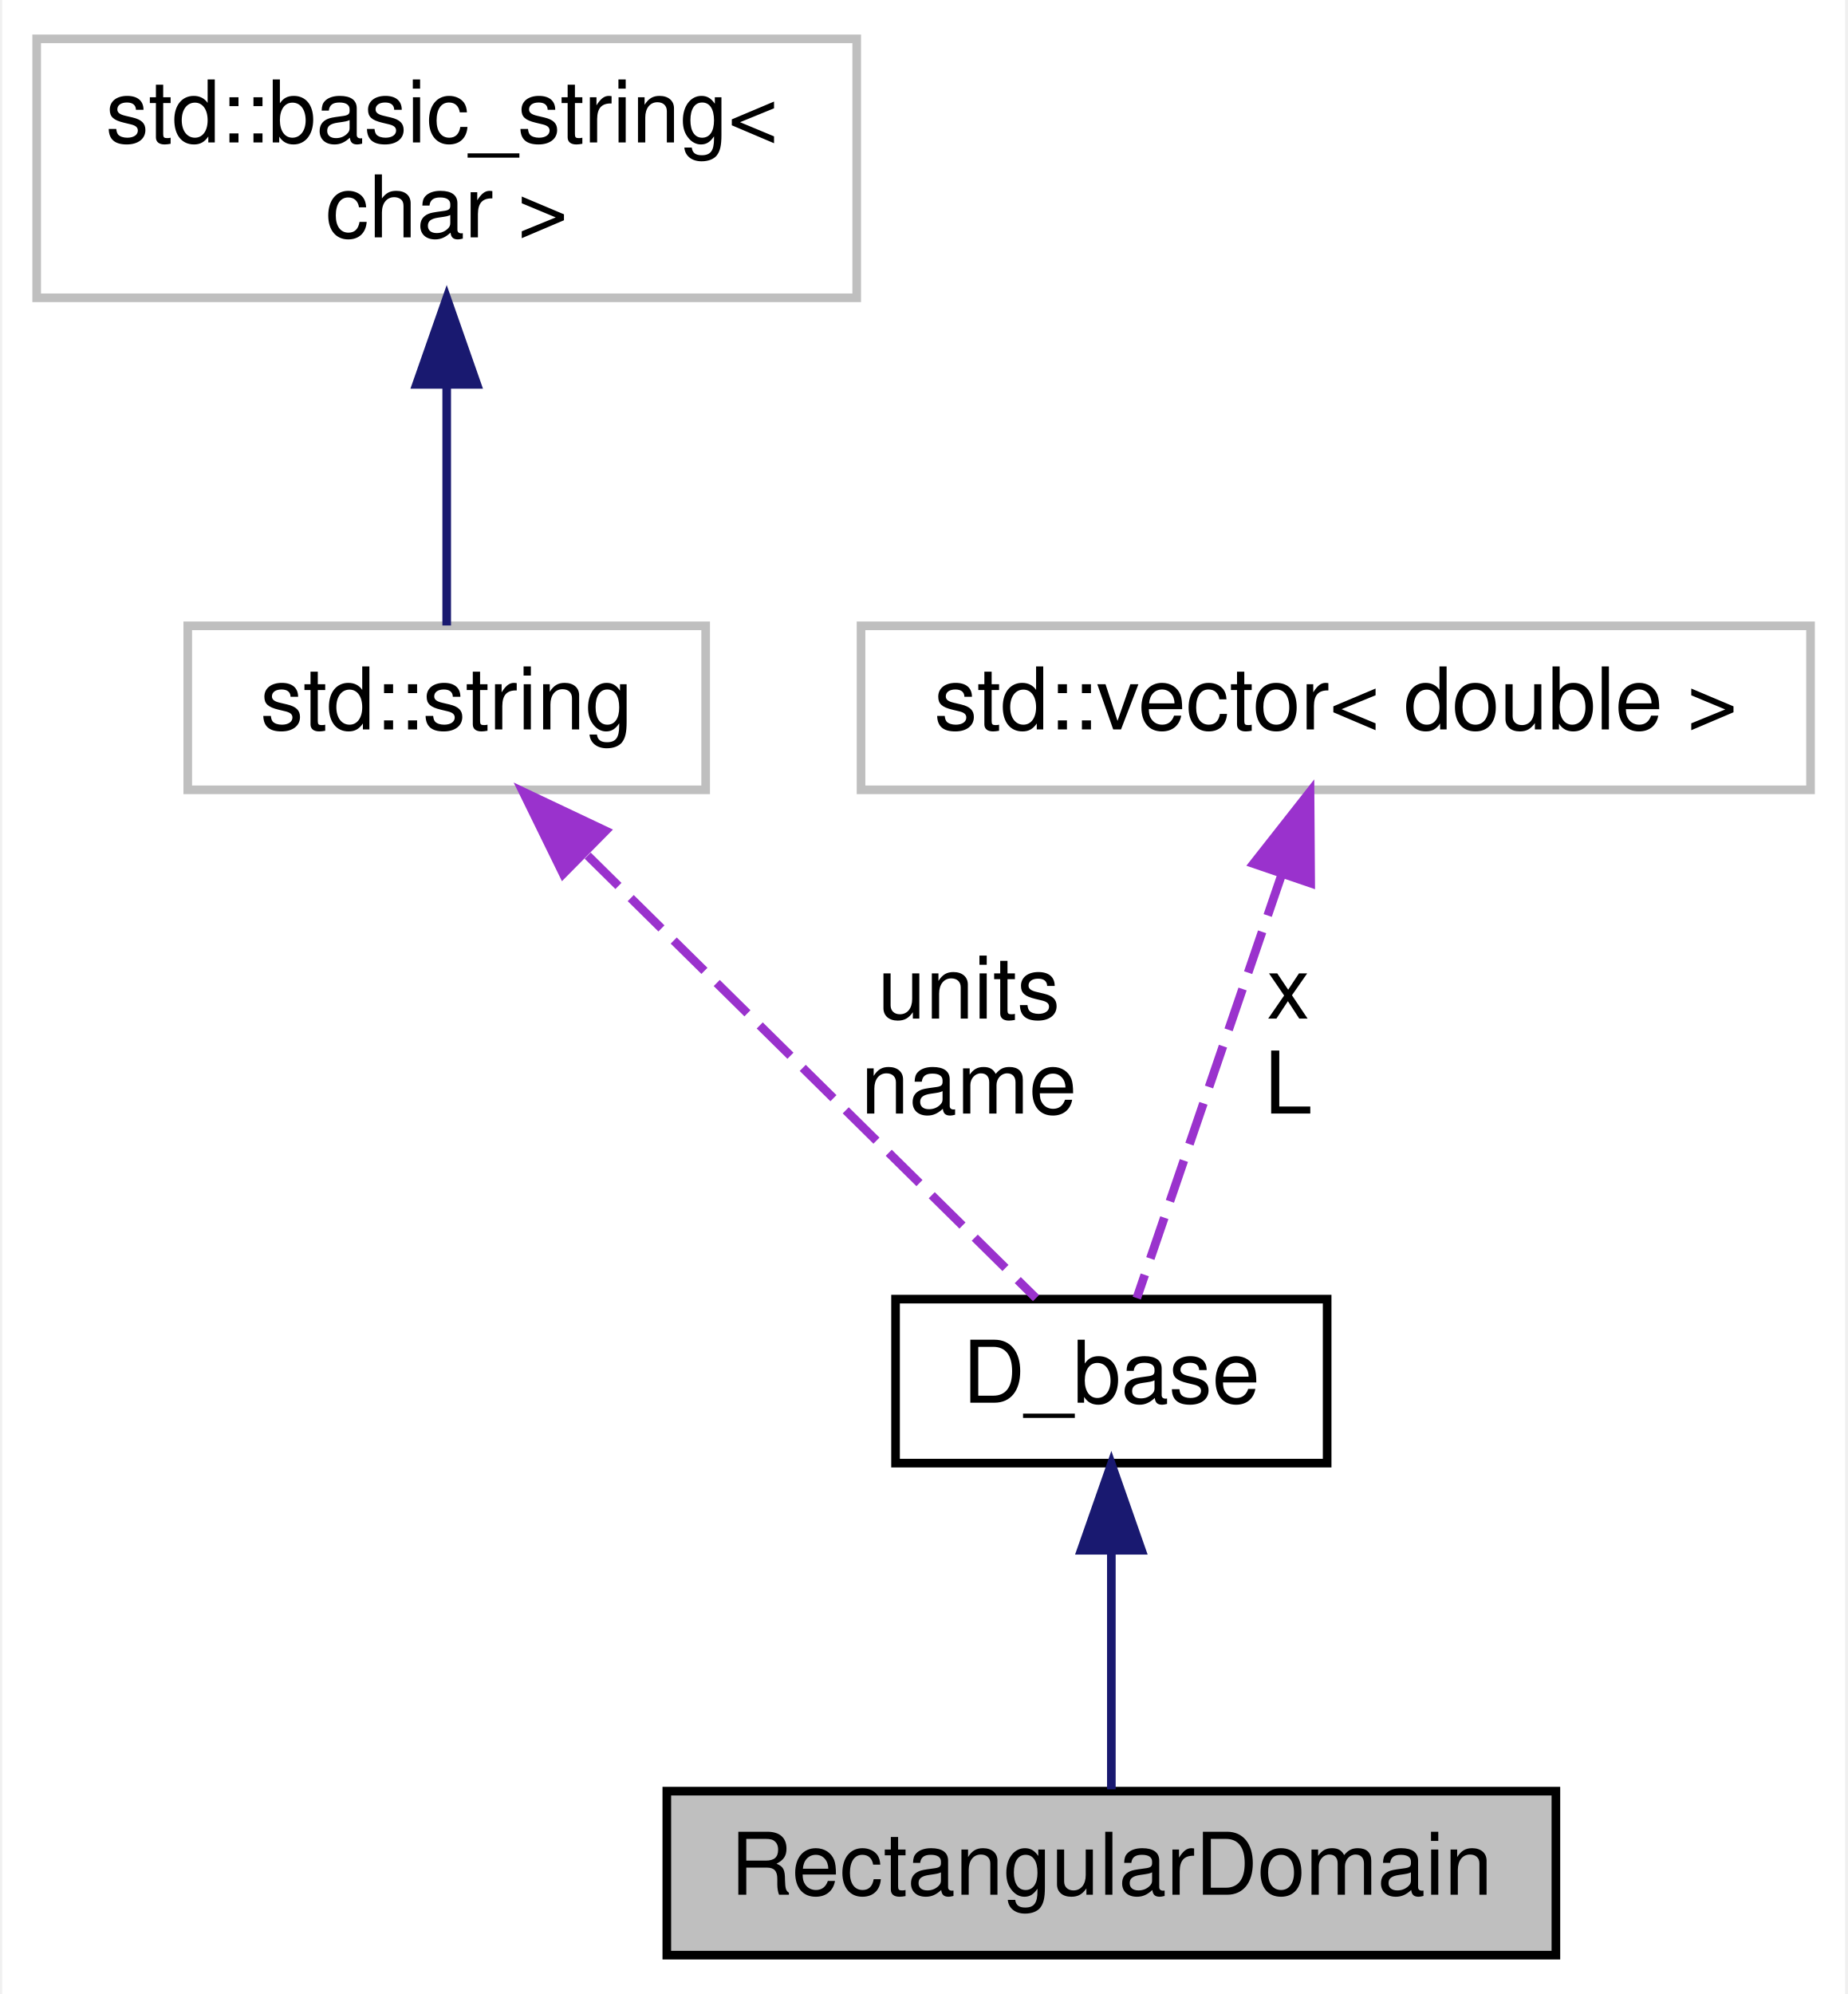
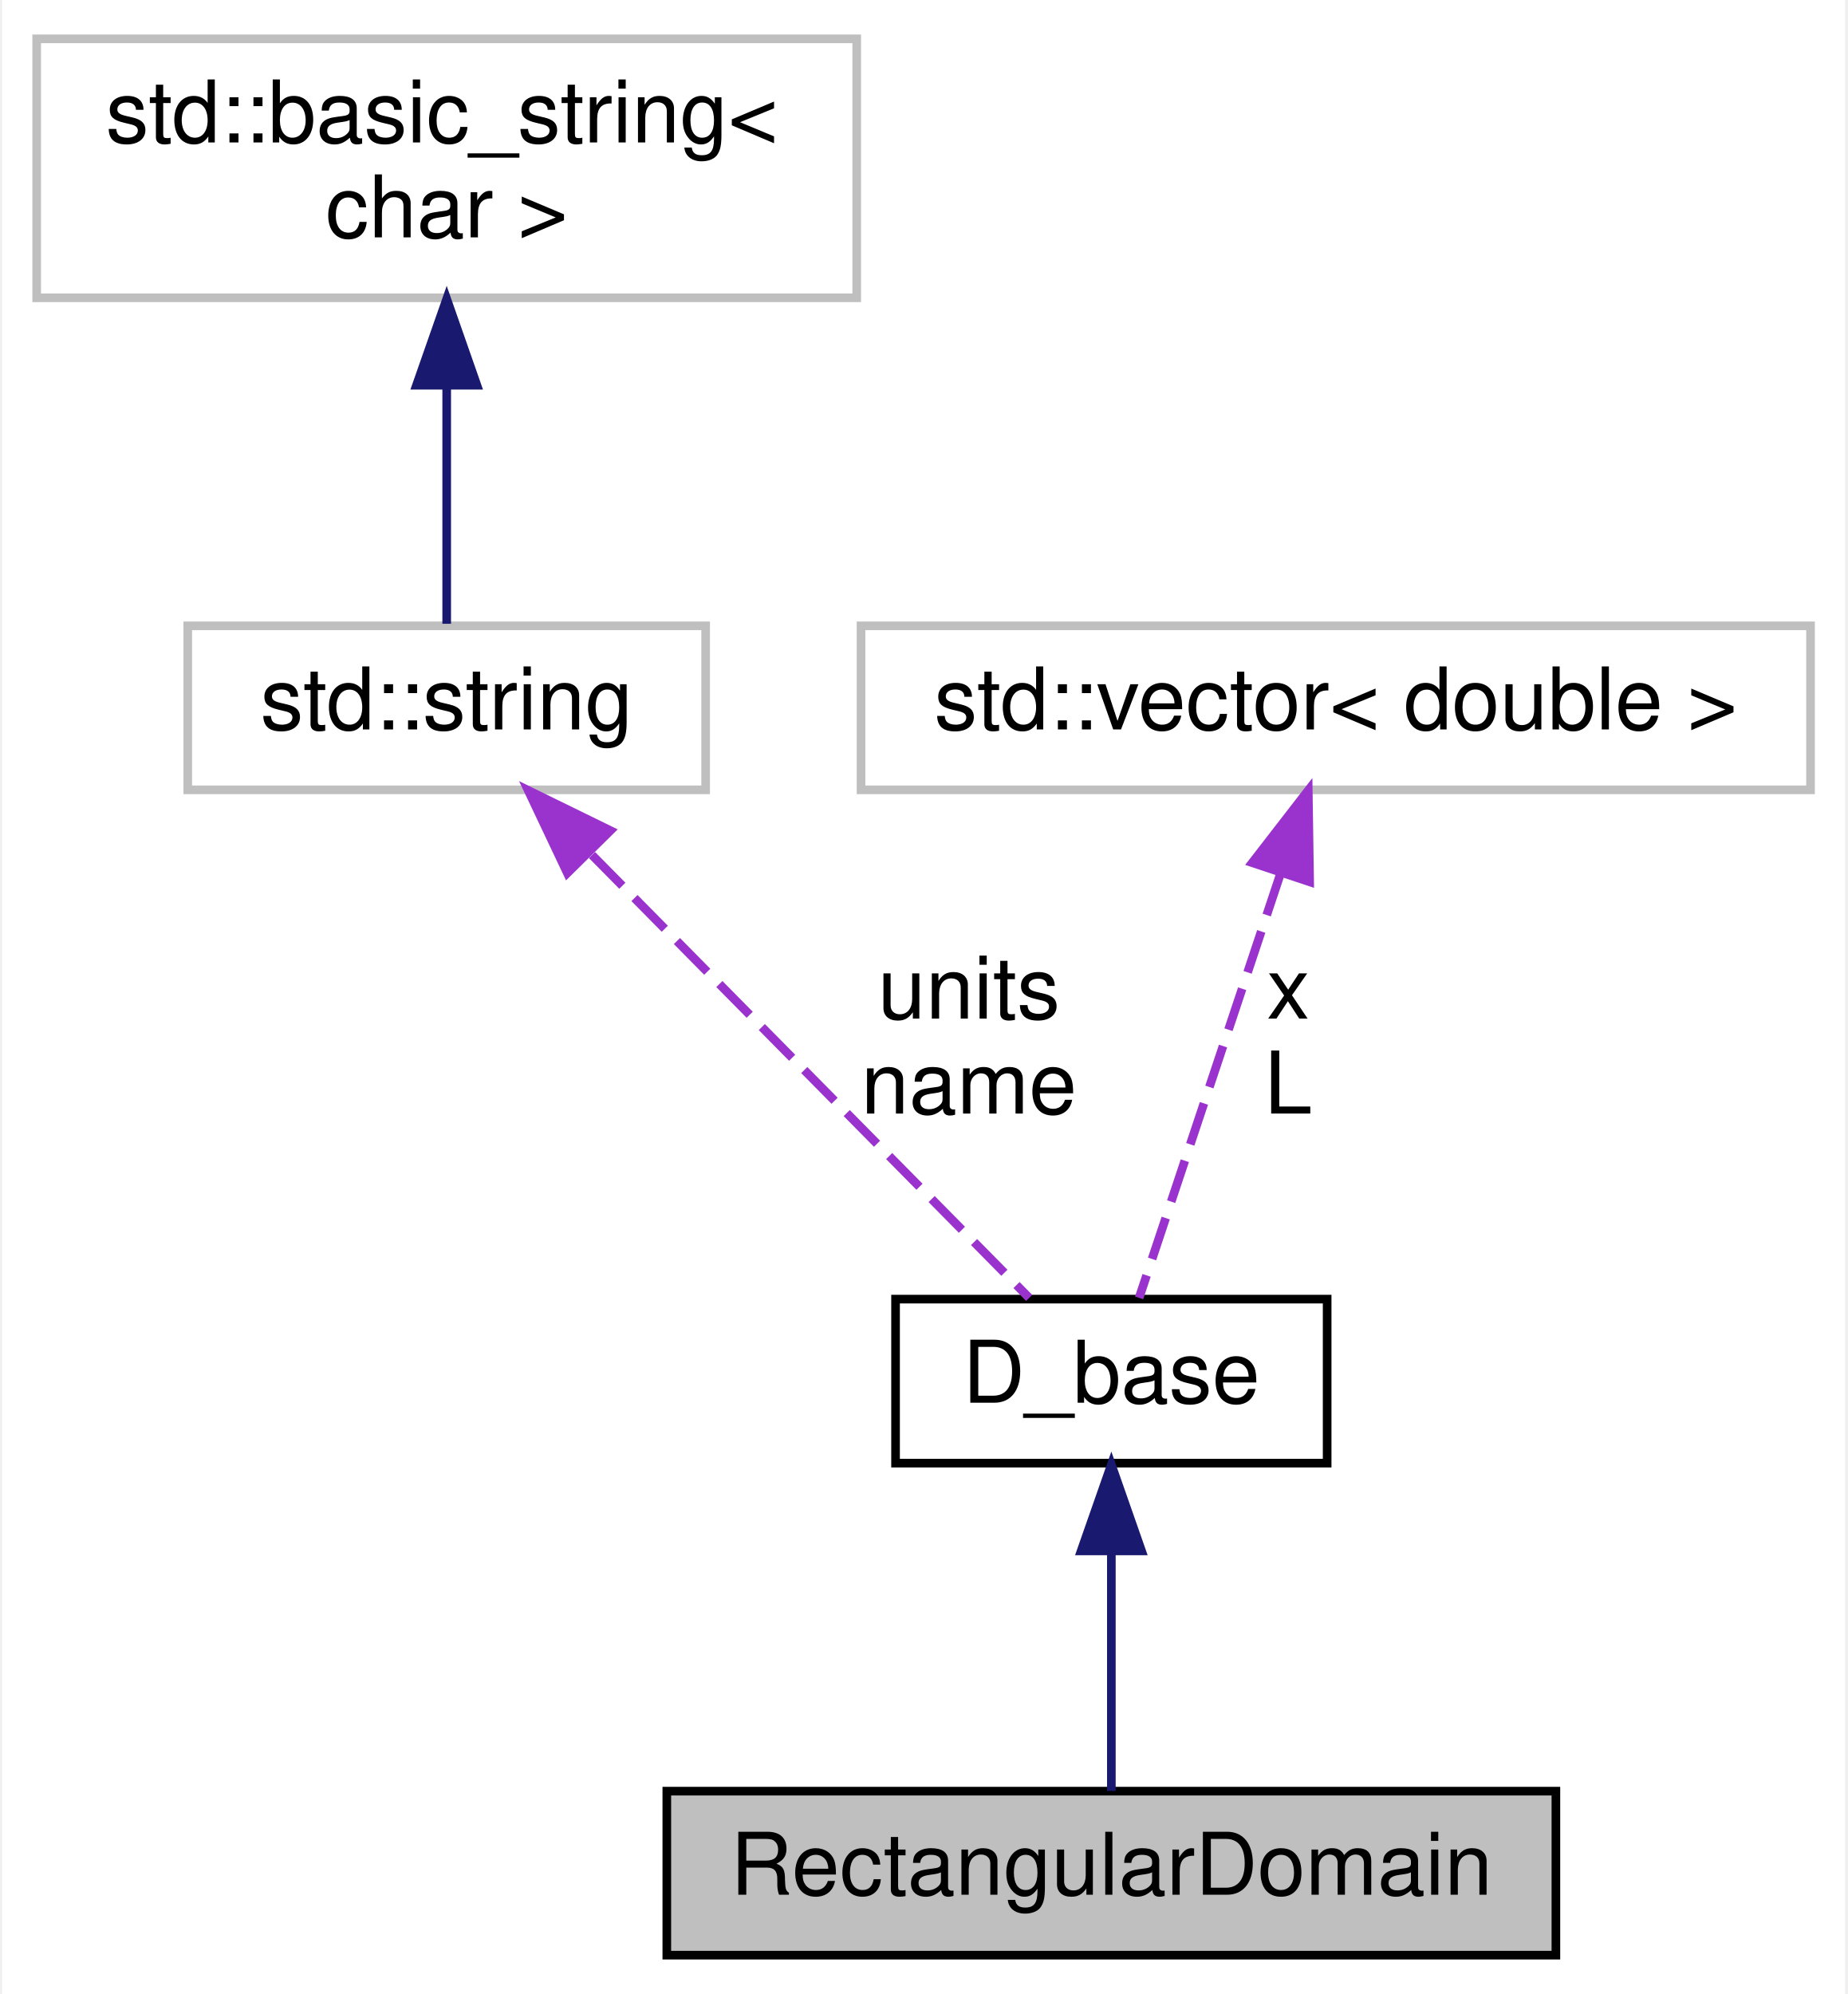
<svg xmlns="http://www.w3.org/2000/svg" xmlns:xlink="http://www.w3.org/1999/xlink" width="214pt" height="231pt" viewBox="0.00 0.00 213.50 231.00">
  <g id="graph0" class="graph" transform="scale(1 1) rotate(0) translate(4 227)">
-     <polygon fill="white" stroke="none" points="-4,4 -4,-227 209.5,-227 209.5,4 -4,4" />
+     <polygon fill="#ffffff" stroke="transparent" points="-4,4 -4,-227 209.5,-227 209.5,4 -4,4" />
    <g id="node1" class="node">
-       <polygon fill="#bfbfbf" stroke="black" points="73,-0.5 73,-19.5 176,-19.5 176,-0.5 73,-0.5" />
-       <text text-anchor="middle" x="124.5" y="-7.5" font-family="Helvetica,sans-Serif" font-size="10.00">RectangularDomain</text>
+       <polygon fill="#bfbfbf" stroke="#000000" points="73,-.5 73,-19.5 176,-19.5 176,-.5 73,-.5" />
+       <text text-anchor="middle" x="124.5" y="-7.5" font-family="Helvetica,sans-Serif" font-size="10.00" fill="#000000">RectangularDomain</text>
    </g>
    <g id="node2" class="node">
      <g id="a_node2">
        <a xlink:href="class_d__base.html" target="_top" xlink:title="D_base">
-           <polygon fill="white" stroke="black" points="99.5,-57.5 99.5,-76.5 149.5,-76.5 149.5,-57.5 99.5,-57.5" />
-           <text text-anchor="middle" x="124.5" y="-64.5" font-family="Helvetica,sans-Serif" font-size="10.00">D_base</text>
+           <polygon fill="#ffffff" stroke="#000000" points="99.5,-57.5 99.5,-76.5 149.5,-76.5 149.5,-57.5 99.5,-57.5" />
+           <text text-anchor="middle" x="124.5" y="-64.5" font-family="Helvetica,sans-Serif" font-size="10.00" fill="#000000">D_base</text>
        </a>
      </g>
    </g>
    <g id="edge1" class="edge">
-       <path fill="none" stroke="midnightblue" d="M124.5,-47.117C124.5,-37.817 124.5,-27.056 124.5,-19.715" />
-       <polygon fill="midnightblue" stroke="midnightblue" points="121,-47.406 124.5,-57.406 128,-47.406 121,-47.406" />
+       <path fill="none" stroke="#191970" d="M124.5,-47.234C124.5,-37.849 124.5,-27.065 124.5,-19.526" />
+       <polygon fill="#191970" stroke="#191970" points="121,-47.331 124.5,-57.331 128,-47.331 121,-47.331" />
    </g>
    <g id="node3" class="node">
      <g id="a_node3">
        <a xlink:title="STL class. ">
-           <polygon fill="white" stroke="#bfbfbf" points="17.5,-135.5 17.5,-154.5 77.5,-154.5 77.5,-135.5 17.5,-135.5" />
-           <text text-anchor="middle" x="47.5" y="-142.5" font-family="Helvetica,sans-Serif" font-size="10.00">std::string</text>
+           <polygon fill="#ffffff" stroke="#bfbfbf" points="17.5,-135.5 17.5,-154.5 77.5,-154.5 77.5,-135.5 17.5,-135.5" />
+           <text text-anchor="middle" x="47.5" y="-142.5" font-family="Helvetica,sans-Serif" font-size="10.00" fill="#000000">std::string</text>
        </a>
      </g>
    </g>
    <g id="edge2" class="edge">
-       <path fill="none" stroke="#9a32cd" stroke-dasharray="5,2" d="M63.837,-127.875C79.702,-112.216 103.181,-89.042 115.77,-76.617" />
-       <polygon fill="#9a32cd" stroke="#9a32cd" points="60.991,-125.766 56.333,-135.282 65.909,-130.748 60.991,-125.766" />
-       <text text-anchor="middle" x="108" y="-109" font-family="Helvetica,sans-Serif" font-size="10.00"> units</text>
-       <text text-anchor="middle" x="108" y="-98" font-family="Helvetica,sans-Serif" font-size="10.00">name</text>
+       <path fill="none" stroke="#9a32cd" stroke-dasharray="5,2" d="M64.336,-127.945C79.862,-112.218 102.356,-89.432 114.981,-76.643" />
+       <polygon fill="#9a32cd" stroke="#9a32cd" points="61.476,-125.86 56.942,-135.436 66.458,-130.778 61.476,-125.86" />
+       <text text-anchor="middle" x="108" y="-109" font-family="Helvetica,sans-Serif" font-size="10.00" fill="#000000"> units</text>
+       <text text-anchor="middle" x="108" y="-98" font-family="Helvetica,sans-Serif" font-size="10.00" fill="#000000">name</text>
    </g>
    <g id="node4" class="node">
      <g id="a_node4">
        <a xlink:title="STL class. ">
-           <polygon fill="white" stroke="#bfbfbf" points="0,-192.5 0,-222.5 95,-222.5 95,-192.5 0,-192.5" />
-           <text text-anchor="start" x="8" y="-210.5" font-family="Helvetica,sans-Serif" font-size="10.00">std::basic_string&lt;</text>
-           <text text-anchor="middle" x="47.5" y="-199.5" font-family="Helvetica,sans-Serif" font-size="10.00"> char &gt;</text>
+           <polygon fill="#ffffff" stroke="#bfbfbf" points="0,-192.5 0,-222.5 95,-222.5 95,-192.5 0,-192.5" />
+           <text text-anchor="start" x="8" y="-210.5" font-family="Helvetica,sans-Serif" font-size="10.00" fill="#000000">std::basic_string&lt;</text>
+           <text text-anchor="middle" x="47.5" y="-199.5" font-family="Helvetica,sans-Serif" font-size="10.00" fill="#000000"> char &gt;</text>
        </a>
      </g>
    </g>
    <g id="edge3" class="edge">
-       <path fill="none" stroke="midnightblue" d="M47.5,-182.352C47.5,-172.513 47.5,-161.775 47.5,-154.54" />
-       <polygon fill="midnightblue" stroke="midnightblue" points="44,-182.468 47.5,-192.468 51,-182.468 44,-182.468" />
+       <path fill="none" stroke="#191970" d="M47.5,-182.35C47.5,-172.648 47.5,-162.13 47.5,-154.736" />
+       <polygon fill="#191970" stroke="#191970" points="44,-182.37 47.5,-192.37 51,-182.37 44,-182.37" />
    </g>
    <g id="node5" class="node">
-       <polygon fill="white" stroke="#bfbfbf" points="95.5,-135.5 95.5,-154.5 205.5,-154.5 205.5,-135.5 95.5,-135.5" />
-       <text text-anchor="middle" x="150.5" y="-142.5" font-family="Helvetica,sans-Serif" font-size="10.00">std::vector&lt; double &gt;</text>
+       <polygon fill="#ffffff" stroke="#bfbfbf" points="95.5,-135.5 95.5,-154.5 205.5,-154.5 205.5,-135.5 95.5,-135.5" />
+       <text text-anchor="middle" x="150.5" y="-142.5" font-family="Helvetica,sans-Serif" font-size="10.00" fill="#000000">std::vector&lt; double &gt;</text>
    </g>
    <g id="edge4" class="edge">
-       <path fill="none" stroke="#9a32cd" stroke-dasharray="5,2" d="M144.231,-125.674C138.907,-110.113 131.504,-88.472 127.448,-76.617" />
-       <polygon fill="#9a32cd" stroke="#9a32cd" points="140.969,-126.953 147.517,-135.282 147.592,-124.687 140.969,-126.953" />
-       <text text-anchor="middle" x="145" y="-109" font-family="Helvetica,sans-Serif" font-size="10.00"> x</text>
-       <text text-anchor="middle" x="145" y="-98" font-family="Helvetica,sans-Serif" font-size="10.00">L</text>
+       <path fill="none" stroke="#9a32cd" stroke-dasharray="5,2" d="M144.079,-125.738C138.883,-110.148 131.782,-88.845 127.714,-76.643" />
+       <polygon fill="#9a32cd" stroke="#9a32cd" points="140.829,-127.056 147.312,-135.436 147.47,-124.842 140.829,-127.056" />
+       <text text-anchor="middle" x="145" y="-109" font-family="Helvetica,sans-Serif" font-size="10.00" fill="#000000"> x</text>
+       <text text-anchor="middle" x="145" y="-98" font-family="Helvetica,sans-Serif" font-size="10.00" fill="#000000">L</text>
    </g>
  </g>
</svg>
